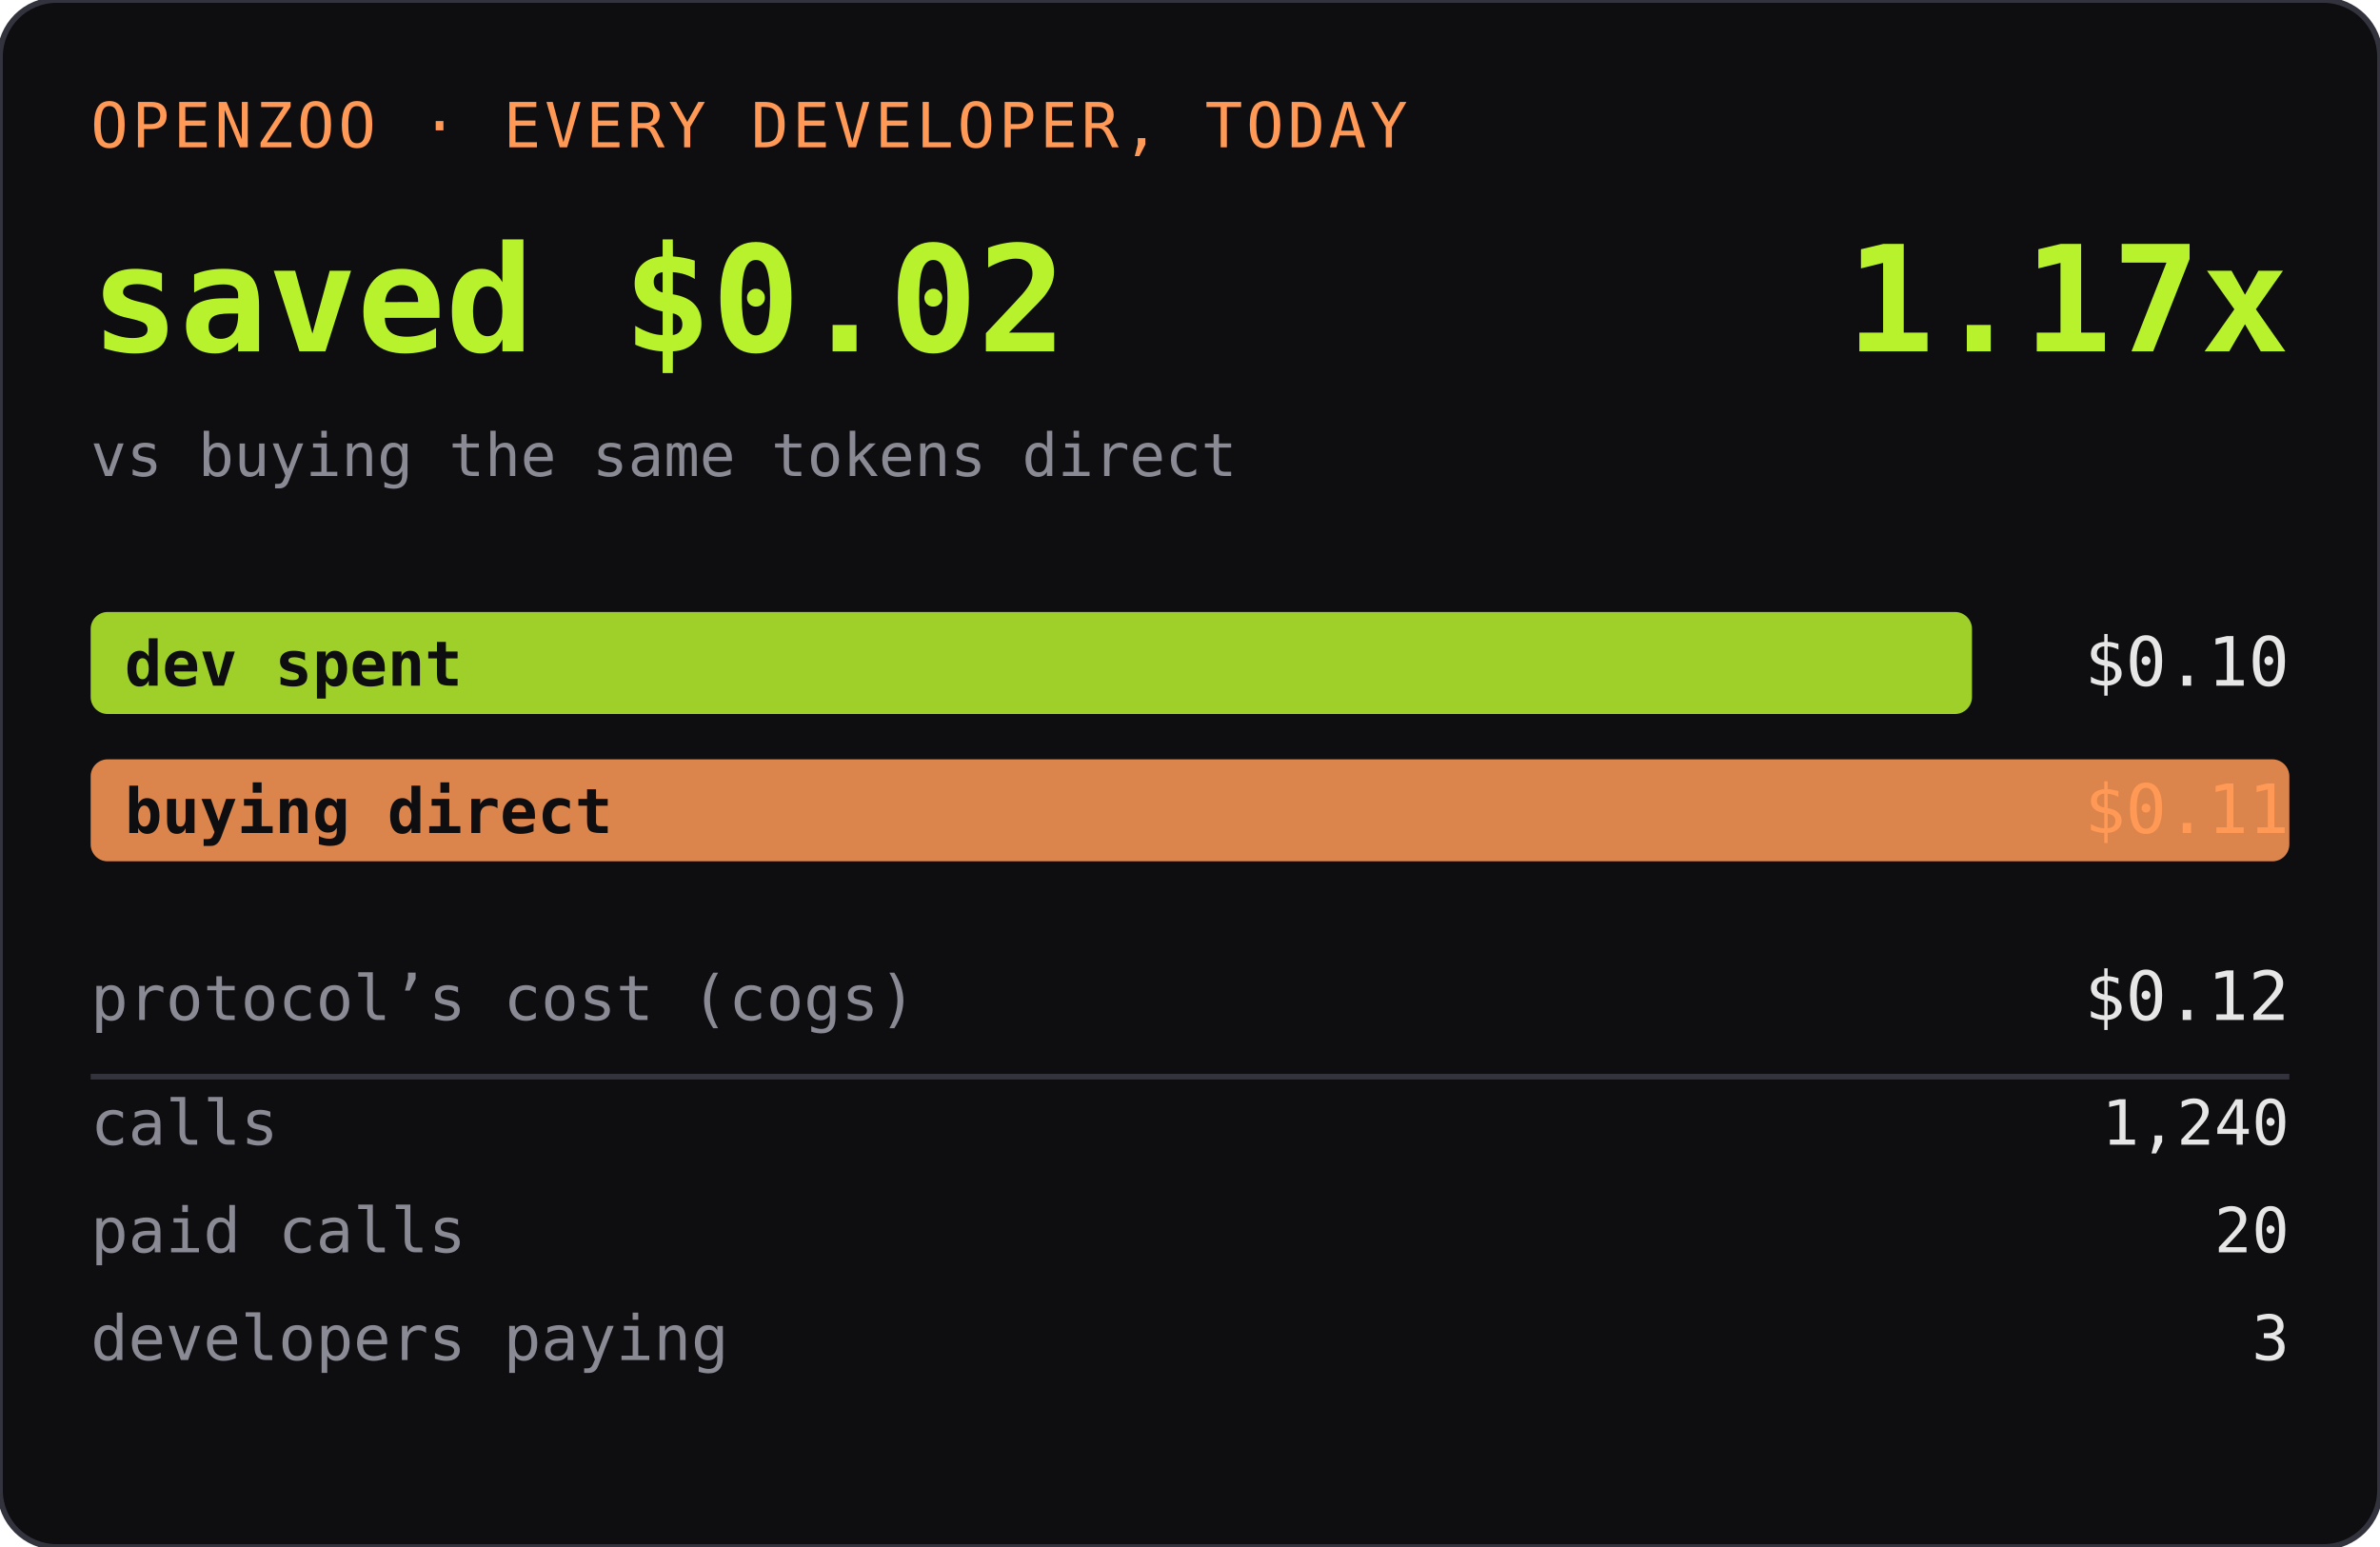
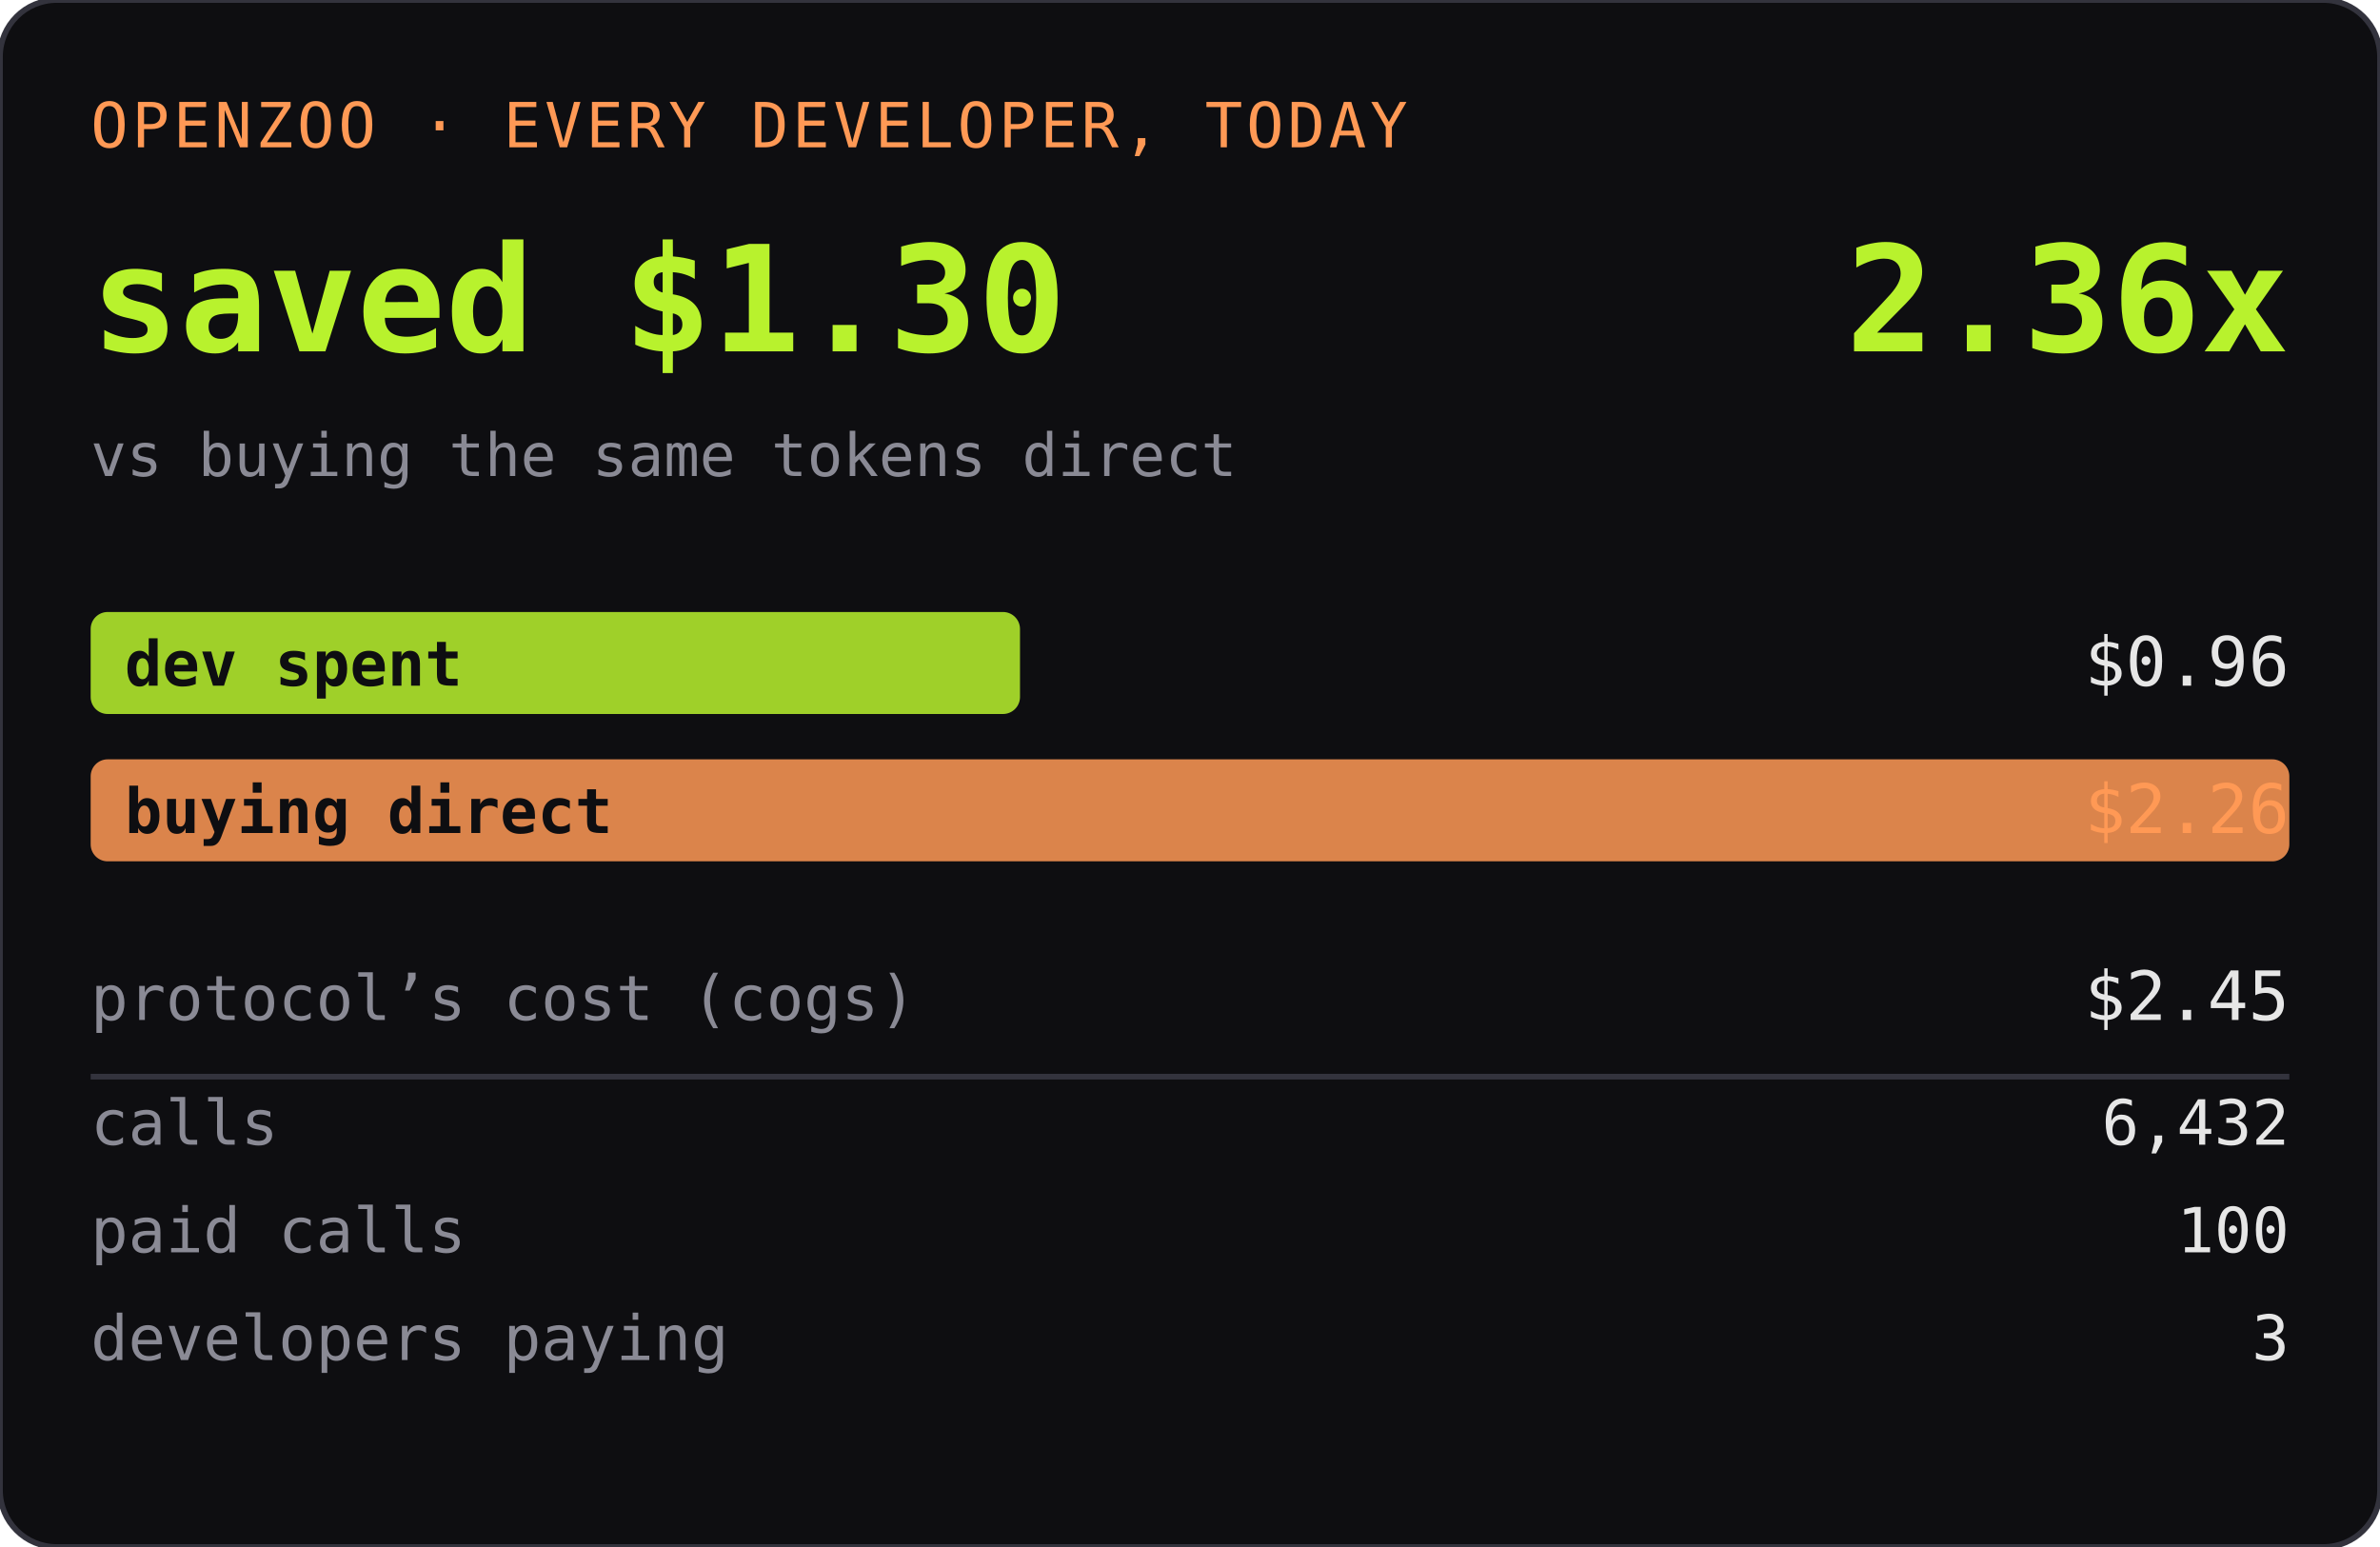
<svg xmlns="http://www.w3.org/2000/svg" width="420" height="273" role="img" aria-label="OPENZOO · EVERY DEVELOPER, TODAY">
  <rect width="420" height="273" rx="10" fill="#0e0e11" />
  <rect width="420" height="273" rx="10" fill="none" stroke="#33333d" />
  <text x="16" y="26" font-family="ui-monospace,SFMono-Regular,Menlo,monospace" font-size="11" fill="#ff9955" letter-spacing="0.06em">OPENZOO · EVERY DEVELOPER, TODAY</text>
-   <text x="16" y="62" font-family="ui-monospace,SFMono-Regular,Menlo,monospace" font-size="26" font-weight="600" fill="#b8f22d">saved $0.02</text>
-   <text x="404" y="62" text-anchor="end" font-family="ui-monospace,SFMono-Regular,Menlo,monospace" font-size="26" font-weight="600" fill="#b8f22d">1.17x</text>
+   <text x="16" y="62" font-family="ui-monospace,SFMono-Regular,Menlo,monospace" font-size="26" font-weight="600" fill="#b8f22d">saved $1.30</text>
+   <text x="404" y="62" text-anchor="end" font-family="ui-monospace,SFMono-Regular,Menlo,monospace" font-size="26" font-weight="600" fill="#b8f22d">2.36x</text>
  <text x="16" y="84" font-family="ui-monospace,SFMono-Regular,Menlo,monospace" font-size="10.5" fill="#8a8a95">vs buying the same tokens direct</text>
-   <rect x="16" y="108" width="332" height="18" rx="3" fill="#b8f22d" opacity="0.85" />
+   <rect x="16" y="108" width="164" height="18" rx="3" fill="#b8f22d" opacity="0.85" />
  <text x="22" y="121" font-family="ui-monospace,SFMono-Regular,Menlo,monospace" font-size="11" fill="#0e0e11" font-weight="600">dev spent</text>
-   <text x="404" y="121" text-anchor="end" font-family="ui-monospace,SFMono-Regular,Menlo,monospace" font-size="12" fill="#e6e6e6">$0.10</text>
+   <text x="404" y="121" text-anchor="end" font-family="ui-monospace,SFMono-Regular,Menlo,monospace" font-size="12" fill="#e6e6e6">$0.96</text>
  <rect x="16" y="134" width="388" height="18" rx="3" fill="#ff9955" opacity="0.85" />
  <text x="22" y="147" font-family="ui-monospace,SFMono-Regular,Menlo,monospace" font-size="11" fill="#0e0e11" font-weight="600">buying direct</text>
-   <text x="404" y="147" text-anchor="end" font-family="ui-monospace,SFMono-Regular,Menlo,monospace" font-size="12" fill="#ff9955">$0.11</text>
+   <text x="404" y="147" text-anchor="end" font-family="ui-monospace,SFMono-Regular,Menlo,monospace" font-size="12" fill="#ff9955">$2.26</text>
  <text x="16" y="180" font-family="ui-monospace,SFMono-Regular,Menlo,monospace" font-size="11" fill="#8a8a95">protocol’s cost (cogs)</text>
-   <text x="404" y="180" text-anchor="end" font-family="ui-monospace,SFMono-Regular,Menlo,monospace" font-size="12" fill="#e6e6e6">$0.12</text>
+   <text x="404" y="180" text-anchor="end" font-family="ui-monospace,SFMono-Regular,Menlo,monospace" font-size="12" fill="#e6e6e6">$2.45</text>
  <line x1="16" y1="190" x2="404" y2="190" stroke="#33333d" />
  <text x="16" y="202" font-family="ui-monospace,SFMono-Regular,Menlo,monospace" font-size="11" fill="#8a8a95">calls</text>
-   <text x="404" y="202" text-anchor="end" font-family="ui-monospace,SFMono-Regular,Menlo,monospace" font-size="11" fill="#e6e6e6">1,240</text>
+   <text x="404" y="202" text-anchor="end" font-family="ui-monospace,SFMono-Regular,Menlo,monospace" font-size="11" fill="#e6e6e6">6,432</text>
  <text x="16" y="221" font-family="ui-monospace,SFMono-Regular,Menlo,monospace" font-size="11" fill="#8a8a95">paid calls</text>
-   <text x="404" y="221" text-anchor="end" font-family="ui-monospace,SFMono-Regular,Menlo,monospace" font-size="11" fill="#e6e6e6">20</text>
+   <text x="404" y="221" text-anchor="end" font-family="ui-monospace,SFMono-Regular,Menlo,monospace" font-size="11" fill="#e6e6e6">100</text>
  <text x="16" y="240" font-family="ui-monospace,SFMono-Regular,Menlo,monospace" font-size="11" fill="#8a8a95">developers paying</text>
  <text x="404" y="240" text-anchor="end" font-family="ui-monospace,SFMono-Regular,Menlo,monospace" font-size="11" fill="#e6e6e6">3</text>
</svg>
